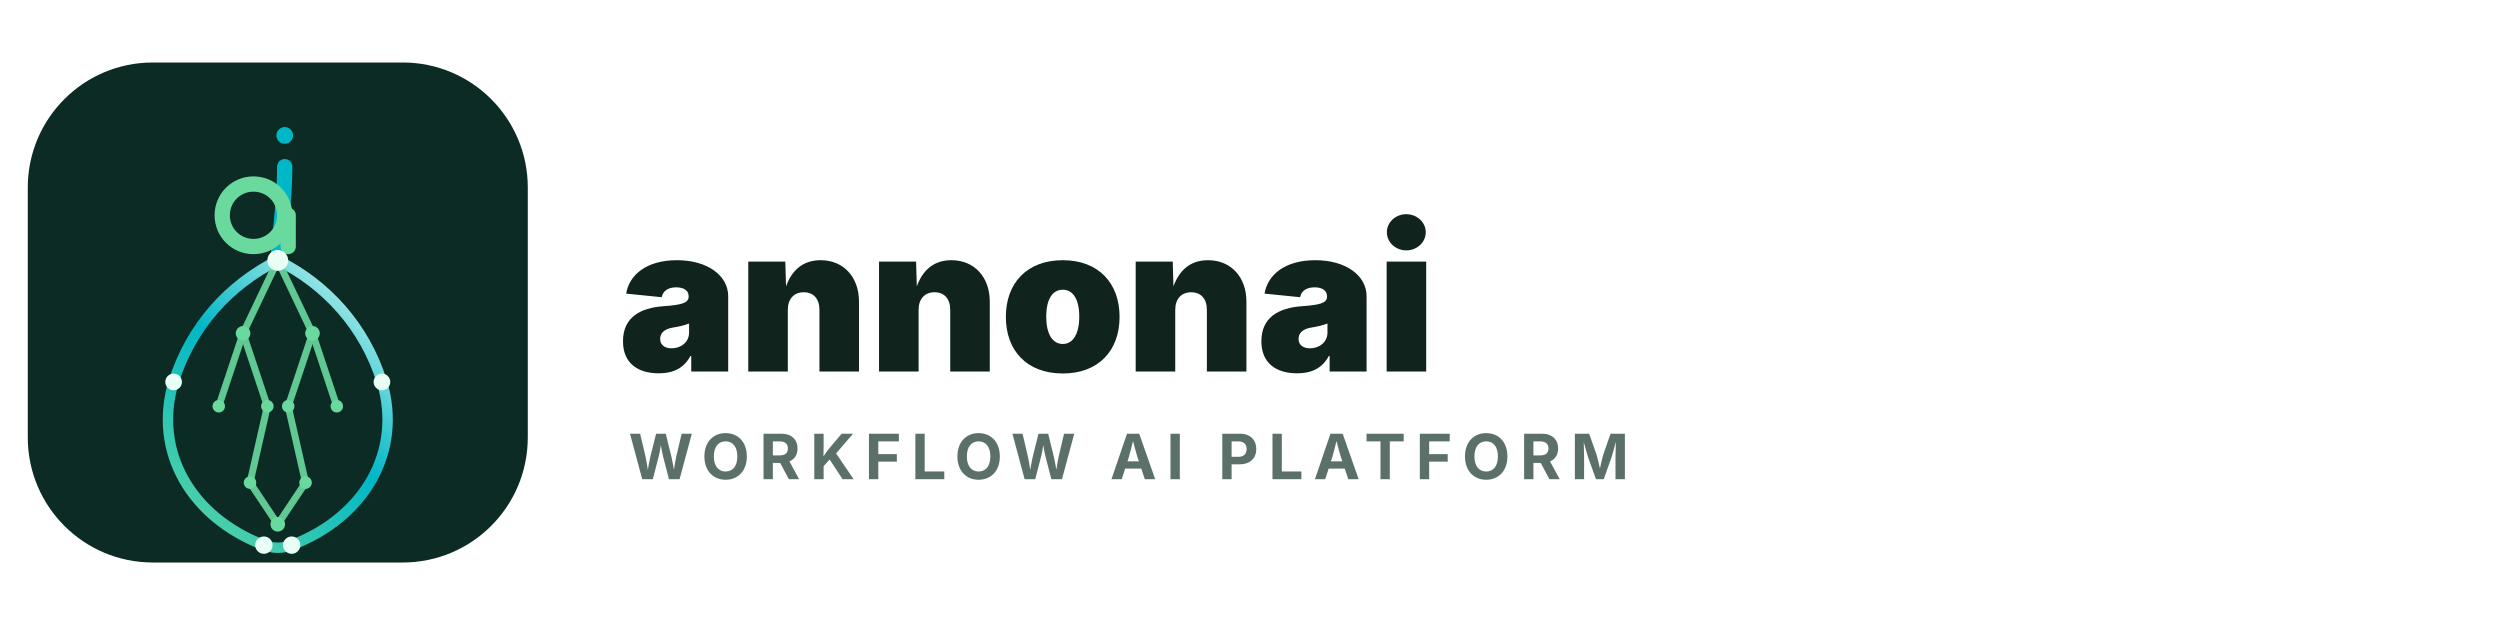
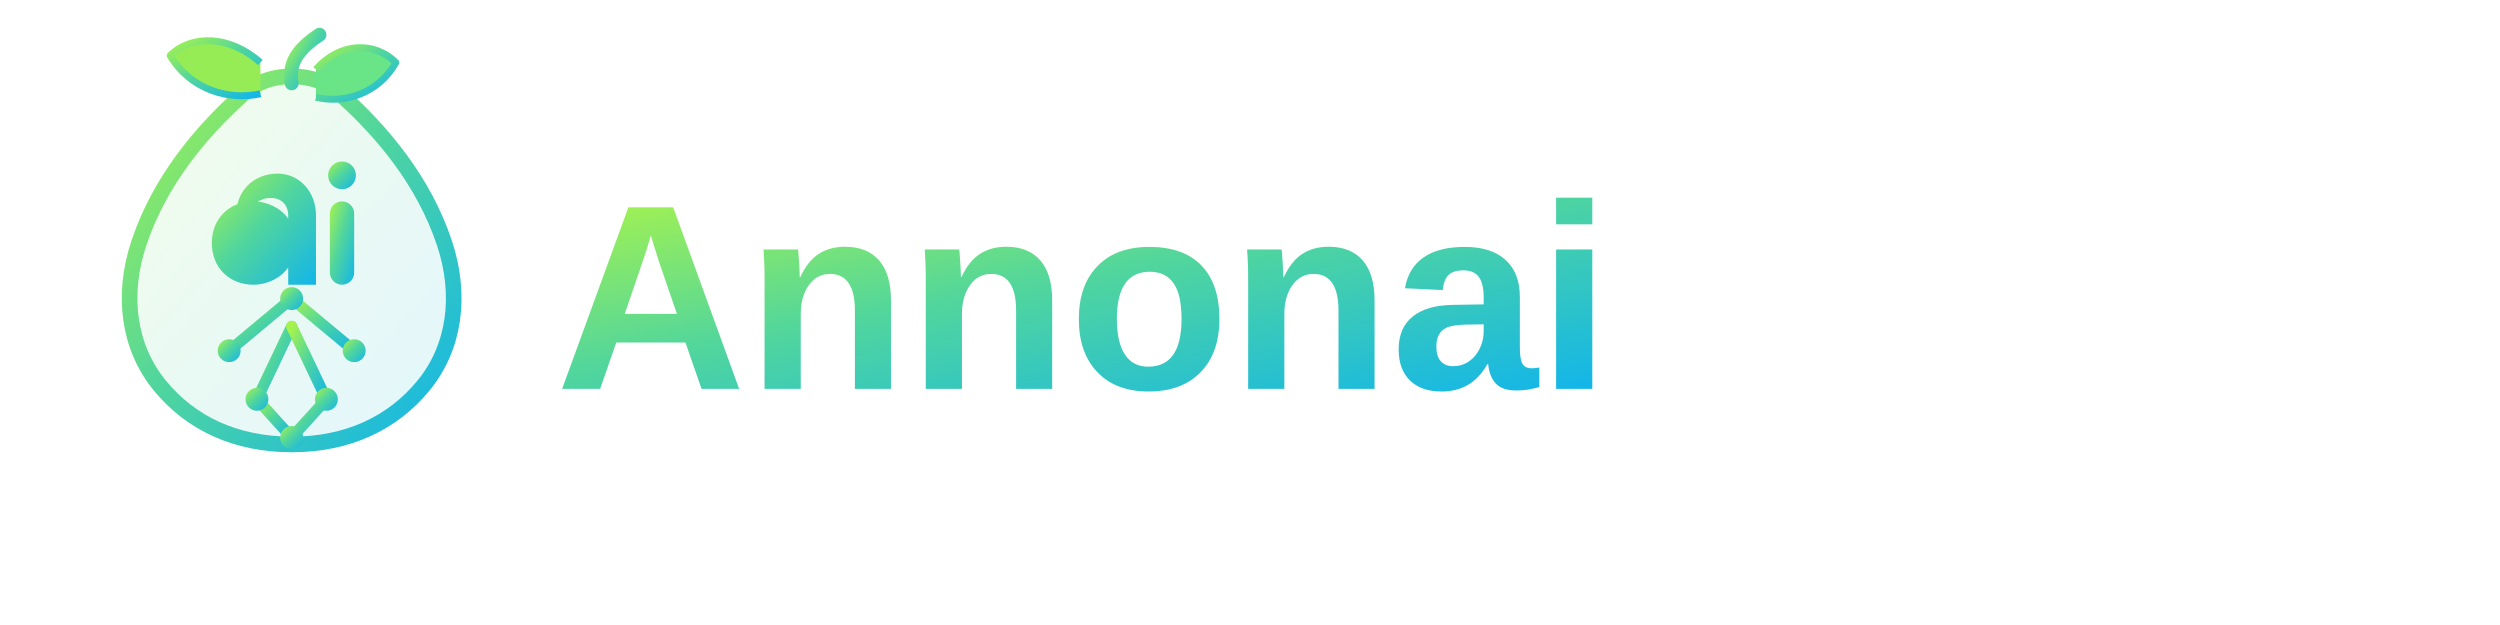
<svg xmlns="http://www.w3.org/2000/svg" width="720" height="180" viewBox="0 0 720 180" fill="none">
-   <rect x="8" y="18" width="144" height="144" rx="36" fill="#0B2B24" />
-   <g aria-label="ai">
-     <circle cx="82" cy="39" r="2.4" fill="#00B7C7" />
-     <path d="M82 48C82 56 81 64 80 75" stroke="#00B7C7" stroke-width="4.4" stroke-linecap="round" />
-     <path d="M73 71C68 71 64 67 64 62C64 57 68 53 73 53C78 53 82 57 82 62C82 67 78 71 73 71Z" stroke="#69D99D" stroke-width="4.4" stroke-linecap="round" stroke-linejoin="round" />
-     <path d="M83 62V71" stroke="#69D99D" stroke-width="4.4" stroke-linecap="round" />
-   </g>
-   <g stroke="url(#flow)" stroke-width="3" stroke-linecap="round" stroke-linejoin="round">
-     <path d="M80 75C66 82 55 94 50 110" />
-     <path d="M80 75C94 82 105 94 110 110" />
-     <path d="M50 110C44 130 55 149 76 157" />
-     <path d="M110 110C116 130 105 149 84 157" />
-     <path d="M76 157C79 158 81 158 84 157" />
-   </g>
-   <g stroke="#69D99D" stroke-width="2" stroke-linecap="round" stroke-linejoin="round" opacity=".9">
-     <path d="M80 75L70 96" />
-     <path d="M80 75L90 96" />
-     <path d="M70 96L63 117" />
-     <path d="M70 96L77 117" />
-     <path d="M90 96L83 117" />
-     <path d="M90 96L97 117" />
-     <path d="M77 117L72 139" />
-     <path d="M83 117L88 139" />
-     <path d="M72 139L80 151" />
-     <path d="M88 139L80 151" />
-   </g>
-   <g fill="#E9FFF5">
-     <circle cx="80" cy="75" r="3" />
-     <circle cx="50" cy="110" r="2.4" />
-     <circle cx="110" cy="110" r="2.4" />
-     <circle cx="76" cy="157" r="2.5" />
-     <circle cx="84" cy="157" r="2.5" />
-   </g>
-   <g fill="#69D99D">
-     <circle cx="70" cy="96" r="2.1" />
-     <circle cx="90" cy="96" r="2.1" />
-     <circle cx="63" cy="117" r="1.8" />
-     <circle cx="77" cy="117" r="1.8" />
-     <circle cx="83" cy="117" r="1.8" />
-     <circle cx="97" cy="117" r="1.8" />
-     <circle cx="72" cy="139" r="1.8" />
-     <circle cx="88" cy="139" r="1.8" />
-     <circle cx="80" cy="151" r="2.1" />
-   </g>
-   <text x="178" y="107" fill="#10231D" font-family="Inter, Manrope, Arial, sans-serif" font-size="58" font-weight="850">annonai</text>
-   <text x="181" y="138" fill="#5B7069" font-family="Inter, Manrope, Arial, sans-serif" font-size="18" font-weight="650" letter-spacing="2.8">WORKFLOW AI PLATFORM</text>
  <defs>
-     <linearGradient id="flow" x1="44" y1="158" x2="116" y2="75" gradientUnits="userSpaceOnUse">
-       <stop stop-color="#69D99D" />
-       <stop offset=".52" stop-color="#00B7C7" />
-       <stop offset="1" stop-color="#E9FFF5" />
+     <linearGradient id="brandGradient" x1="0" y1="0" x2="1" y2="1">
+       <stop offset="0%" stop-color="#A7F34D" />
+       <stop offset="45%" stop-color="#52D69C" />
+       <stop offset="100%" stop-color="#12B5EA" />
    </linearGradient>
  </defs>
+   <g transform="translate(8 10)">
+     <path d="M76 12C82 12 87 14 91 18C102 28 114 42 120 60C125 75 123 90 114 101C105 112 92 118 76 118C60 118 47 112 38 101C29 90 27 75 32 60C38 42 50 28 61 18C65 14 70 12 76 12Z" fill="url(#brandGradient)" fill-opacity="0.12" />
+     <path d="M76 12C82 12 87 14 91 18C102 28 114 42 120 60C125 75 123 90 114 101C105 112 92 118 76 118C60 118 47 112 38 101C29 90 27 75 32 60C38 42 50 28 61 18C65 14 70 12 76 12Z" stroke="url(#brandGradient)" stroke-width="4.5" stroke-linecap="round" stroke-linejoin="round" />
+     <path d="M76 14C75 8 78 4 84 0" stroke="url(#brandGradient)" stroke-width="4" stroke-linecap="round" />
+     <path d="M67 8C58 0 47 0 41 6C47 16 58 19 67 17" fill="#96EC55" stroke="url(#brandGradient)" stroke-width="2" stroke-linejoin="round" />
+     <path d="M83 10C90 2 100 2 106 8C101 17 91 20 83 18" fill="#69E588" stroke="url(#brandGradient)" stroke-width="2" stroke-linejoin="round" />
+     <path d="M60 52C60 45 65 40 72 40C78 40 83 45 83 52V72H75V67C73 70 69 72 65 72C58 72 53 67 53 60C53 53 58 48 65 48C69 48 73 50 75 53V52C75 49 73 47 70 47C67 47 64 49 63 52H60Z" fill="url(#brandGradient)" />
+     <rect x="87" y="48" width="7" height="24" rx="3.5" fill="url(#brandGradient)" />
+     <circle cx="90.5" cy="40.5" r="4" fill="url(#brandGradient)" />
+     <g stroke="url(#brandGradient)" stroke-width="3.2" stroke-linecap="round" stroke-linejoin="round">
+       <path d="M76 76V96" />
+       <path d="M76 76L58 91" />
+       <path d="M76 76L94 91" />
+       <path d="M76 84L66 105" />
+       <path d="M76 84L86 105" />
+       <path d="M66 105L76 116" />
+       <path d="M86 105L76 116" />
+     </g>
+     <g fill="url(#brandGradient)">
+       <circle cx="76" cy="76" r="3.3" />
+       <circle cx="58" cy="91" r="3.3" />
+       <circle cx="94" cy="91" r="3.3" />
+       <circle cx="66" cy="105" r="3.3" />
+       <circle cx="86" cy="105" r="3.3" />
+       <circle cx="76" cy="116" r="3.3" />
+     </g>
+   </g>
+   <text x="160" y="112" fill="url(#brandGradient)" font-family="Manrope, Poppins, Arial, sans-serif" font-size="76" font-weight="800">Annonai</text>
</svg>
